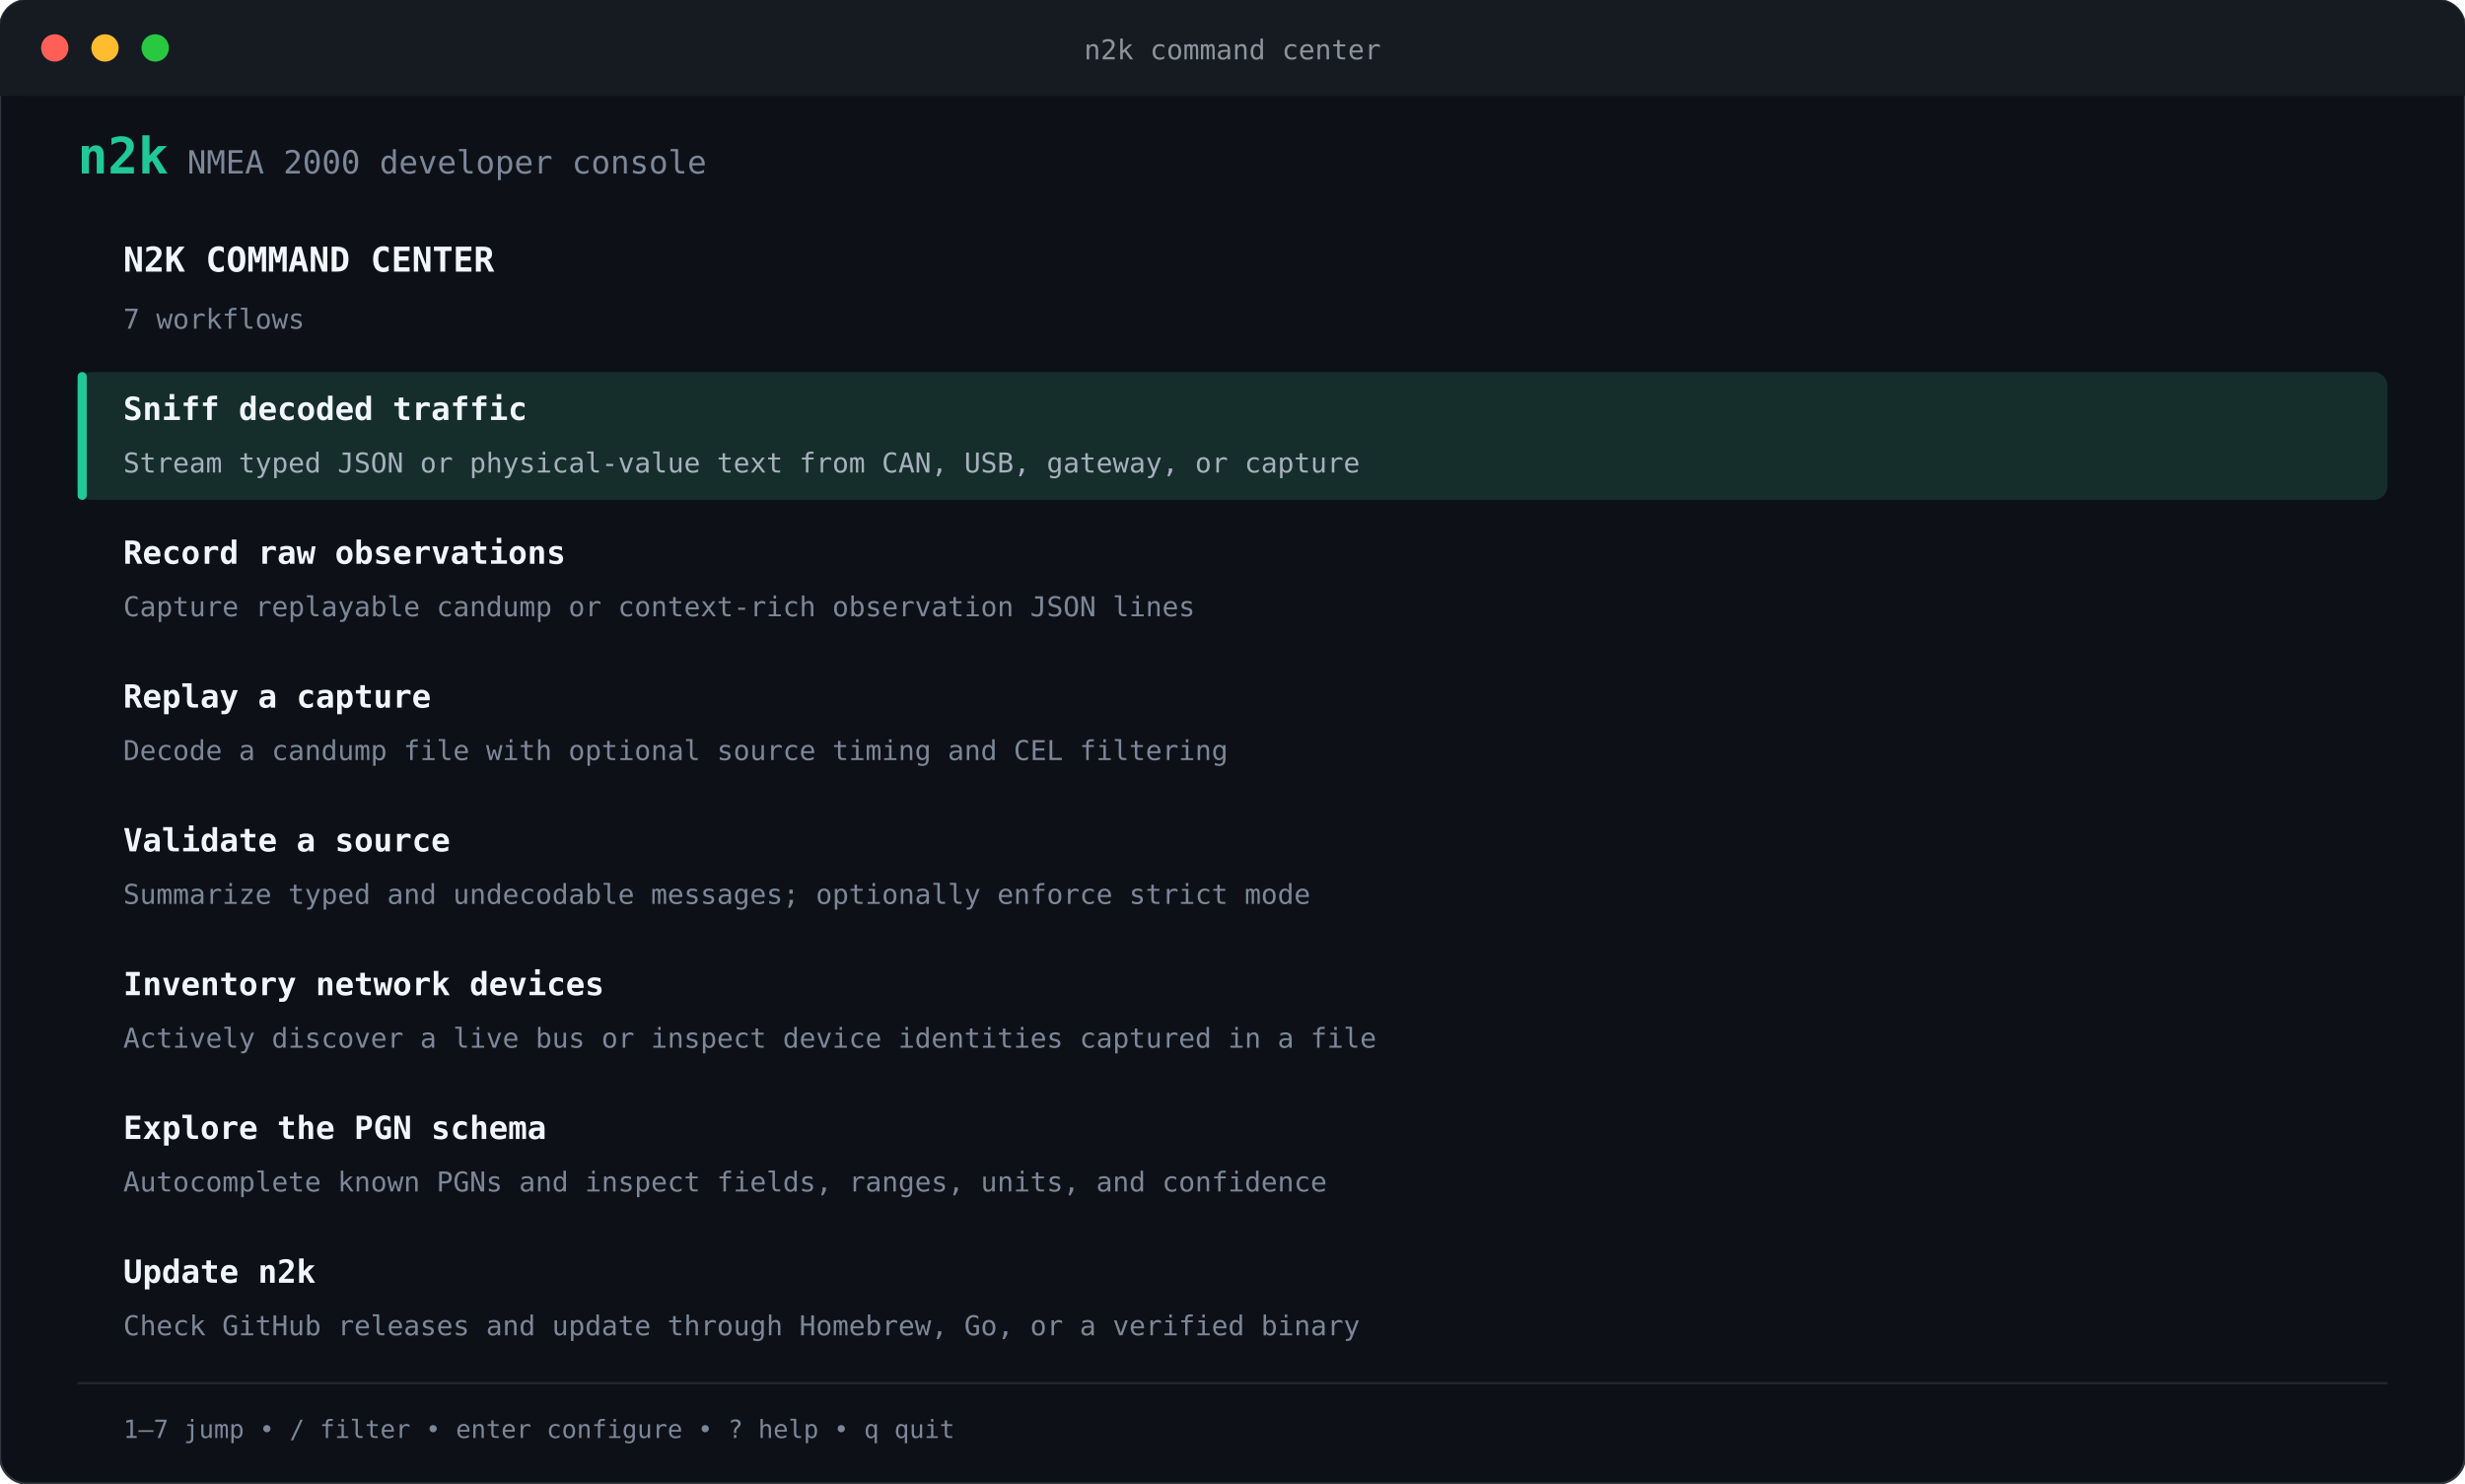
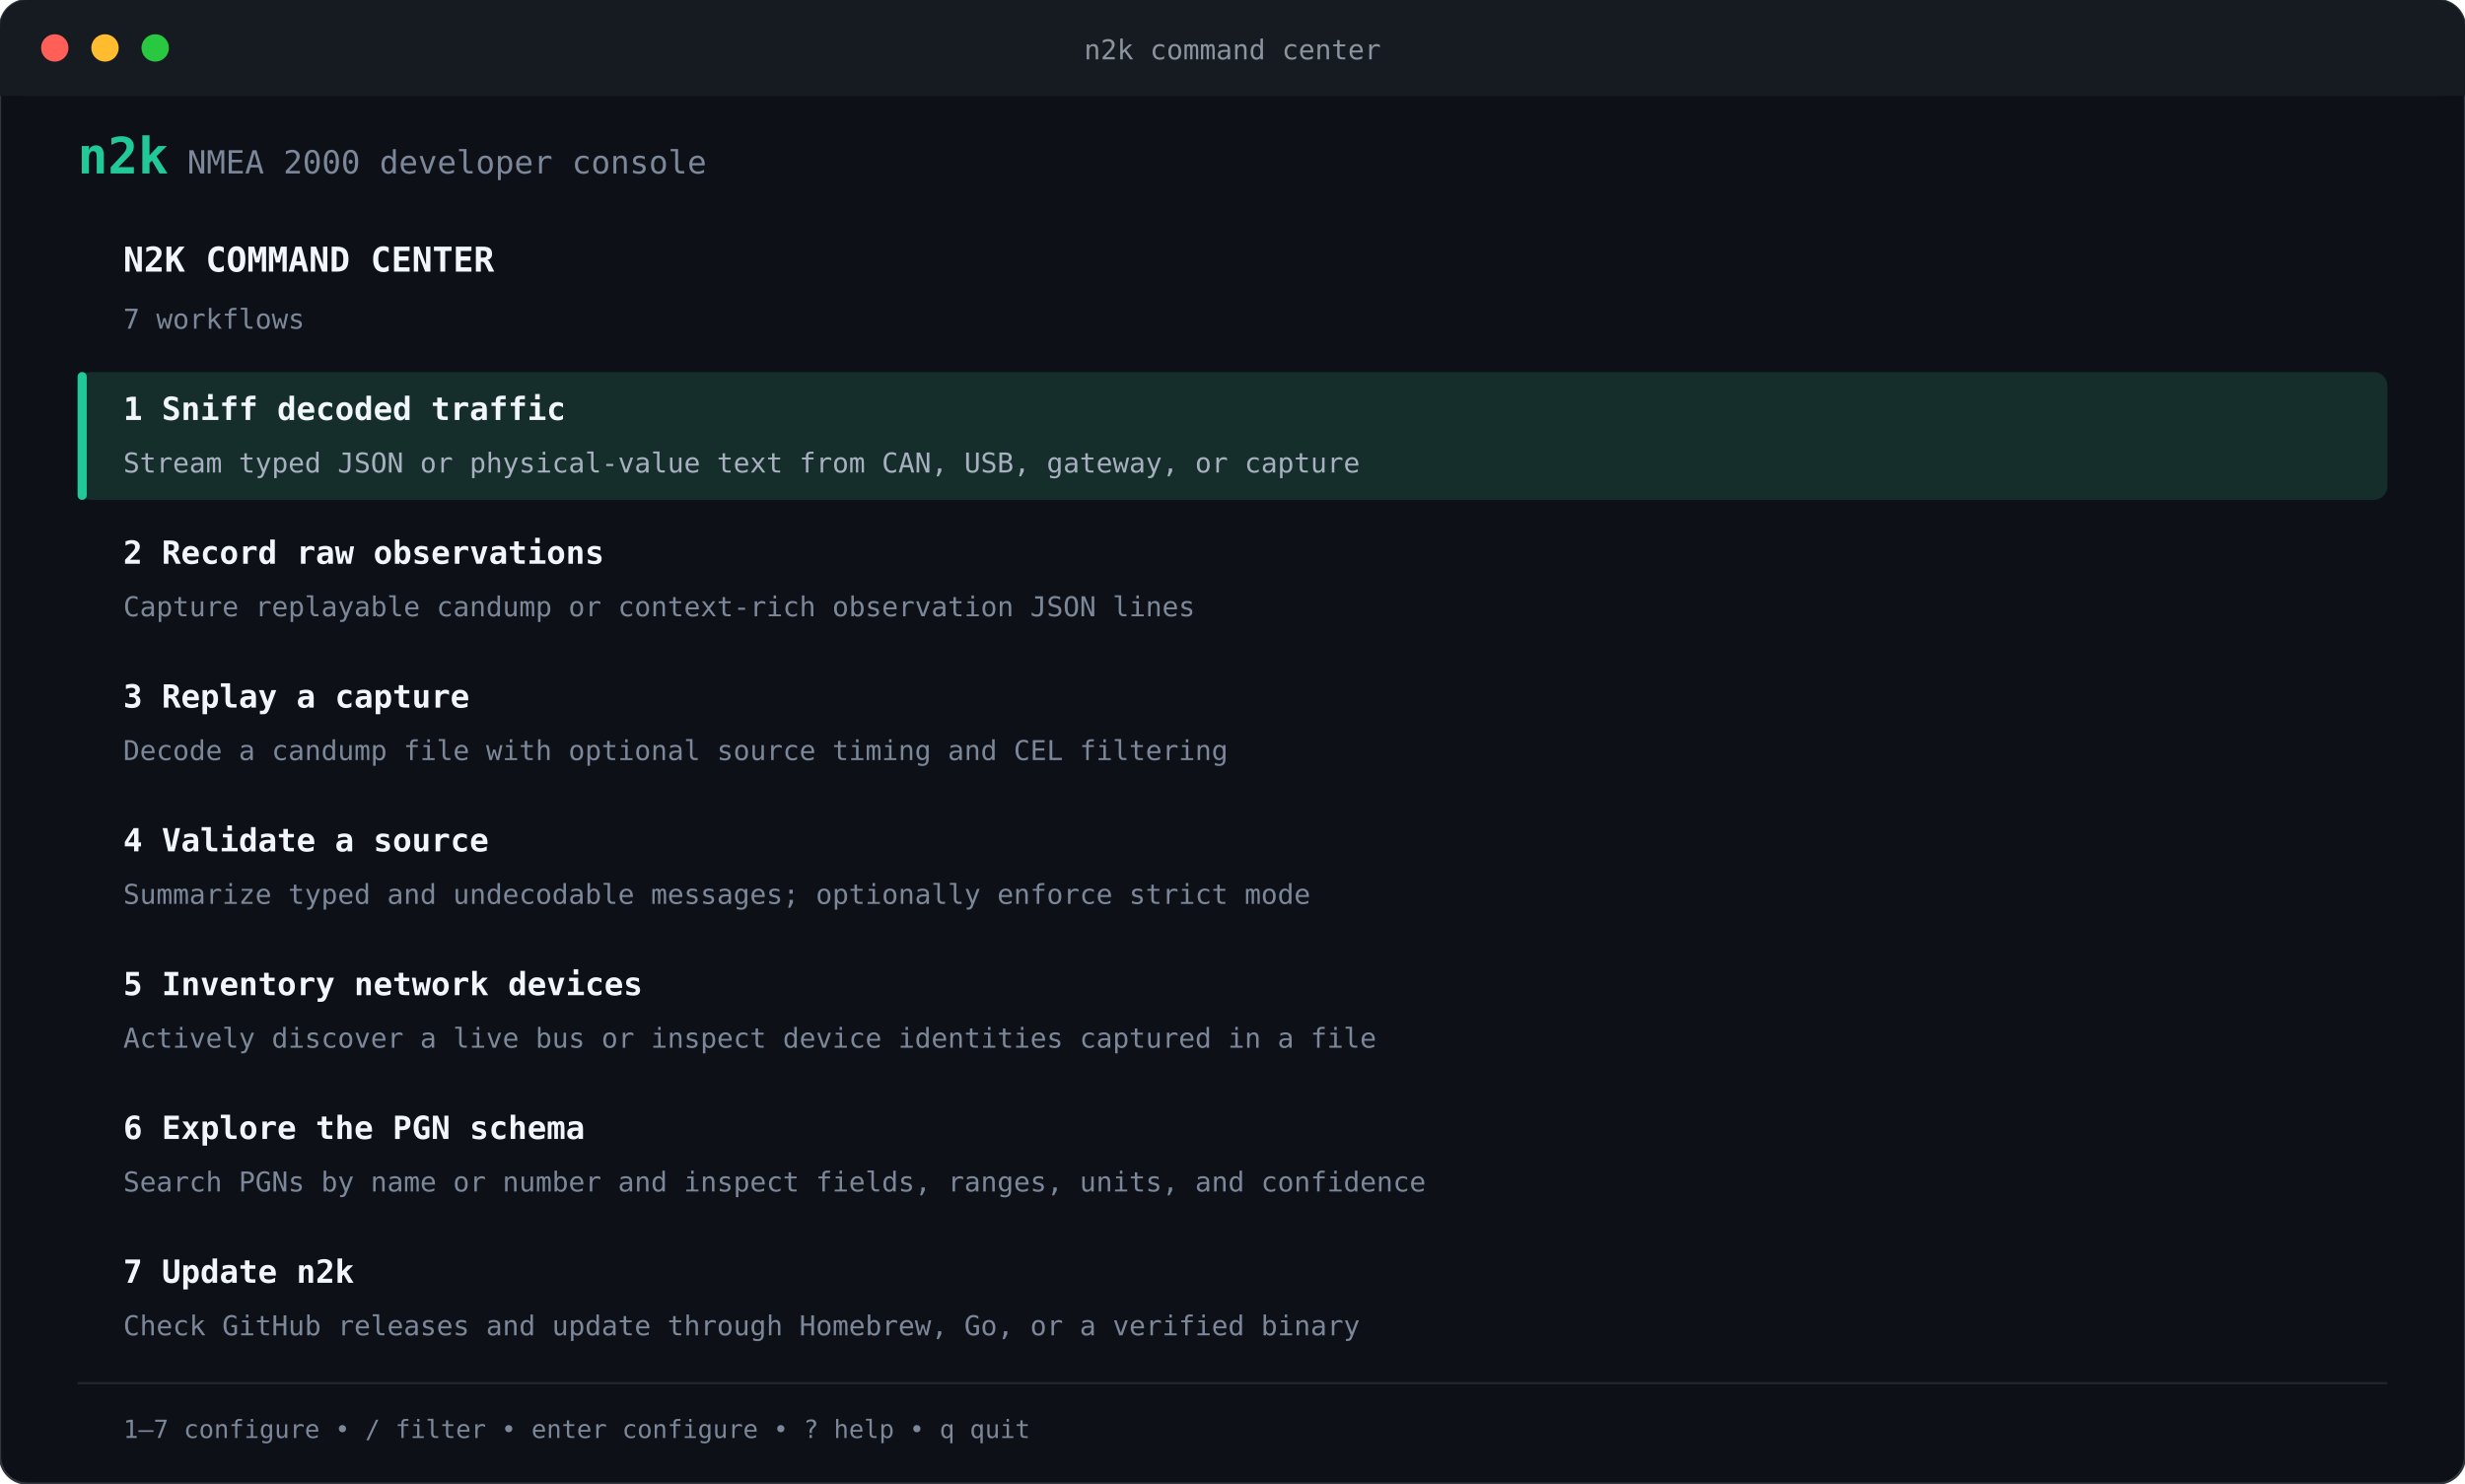
<svg xmlns="http://www.w3.org/2000/svg" viewBox="0 0 1080 650" font-family="ui-monospace, SFMono-Regular, Menlo, Consolas, monospace">
  <rect width="1080" height="650" rx="12" fill="#0d1117" stroke="#30363d" />
  <rect width="1080" height="42" rx="12" fill="#161b22" />
  <rect y="30" width="1080" height="12" fill="#161b22" />
  <circle cx="24" cy="21" r="6" fill="#ff5f57" />
  <circle cx="46" cy="21" r="6" fill="#febc2e" />
  <circle cx="68" cy="21" r="6" fill="#28c840" />
  <text x="540" y="26" text-anchor="middle" fill="#8b949e" font-size="12">n2k command center</text>
  <text x="34" y="76" fill="#20c997" font-size="22" font-weight="700">n2k</text>
  <text x="82" y="76" fill="#7c8799" font-size="14">NMEA 2000 developer console</text>
  <text x="54" y="119" fill="#f0f6fc" font-size="15" font-weight="700">N2K COMMAND CENTER</text>
  <text x="54" y="144" fill="#7c8799" font-size="12">7 workflows</text>
  <rect x="34" y="163" width="1012" height="56" rx="6" fill="#152e2b" />
  <rect x="34" y="163" width="4" height="56" rx="2" fill="#20c997" />
-   <text x="54" y="184" fill="#f0f6fc" font-size="14" font-weight="700">Sniff decoded traffic</text>
+   <text x="54" y="184" fill="#f0f6fc" font-size="14" font-weight="700">1  Sniff decoded traffic</text>
  <text x="54" y="207" fill="#a7b0be" font-size="12">Stream typed JSON or physical-value text from CAN, USB, gateway, or capture</text>
-   <text x="54" y="247" fill="#f0f6fc" font-size="14" font-weight="700">Record raw observations</text>
+   <text x="54" y="247" fill="#f0f6fc" font-size="14" font-weight="700">2  Record raw observations</text>
  <text x="54" y="270" fill="#7c8799" font-size="12">Capture replayable candump or context-rich observation JSON lines</text>
-   <text x="54" y="310" fill="#f0f6fc" font-size="14" font-weight="700">Replay a capture</text>
+   <text x="54" y="310" fill="#f0f6fc" font-size="14" font-weight="700">3  Replay a capture</text>
  <text x="54" y="333" fill="#7c8799" font-size="12">Decode a candump file with optional source timing and CEL filtering</text>
-   <text x="54" y="373" fill="#f0f6fc" font-size="14" font-weight="700">Validate a source</text>
+   <text x="54" y="373" fill="#f0f6fc" font-size="14" font-weight="700">4  Validate a source</text>
  <text x="54" y="396" fill="#7c8799" font-size="12">Summarize typed and undecodable messages; optionally enforce strict mode</text>
-   <text x="54" y="436" fill="#f0f6fc" font-size="14" font-weight="700">Inventory network devices</text>
+   <text x="54" y="436" fill="#f0f6fc" font-size="14" font-weight="700">5  Inventory network devices</text>
  <text x="54" y="459" fill="#7c8799" font-size="12">Actively discover a live bus or inspect device identities captured in a file</text>
-   <text x="54" y="499" fill="#f0f6fc" font-size="14" font-weight="700">Explore the PGN schema</text>
-   <text x="54" y="522" fill="#7c8799" font-size="12">Autocomplete known PGNs and inspect fields, ranges, units, and confidence</text>
-   <text x="54" y="562" fill="#f0f6fc" font-size="14" font-weight="700">Update n2k</text>
+   <text x="54" y="499" fill="#f0f6fc" font-size="14" font-weight="700">6  Explore the PGN schema</text>
+   <text x="54" y="522" fill="#7c8799" font-size="12">Search PGNs by name or number and inspect fields, ranges, units, and confidence</text>
+   <text x="54" y="562" fill="#f0f6fc" font-size="14" font-weight="700">7  Update n2k</text>
  <text x="54" y="585" fill="#7c8799" font-size="12">Check GitHub releases and update through Homebrew, Go, or a verified binary</text>
  <line x1="34" y1="606" x2="1046" y2="606" stroke="#21262d" />
-   <text x="54" y="630" fill="#7c8799" font-size="11">1–7 jump  •  / filter  •  enter configure  •  ? help  •  q quit</text>
+   <text x="54" y="630" fill="#7c8799" font-size="11">1–7 configure  •  / filter  •  enter configure  •  ? help  •  q quit</text>
</svg>
